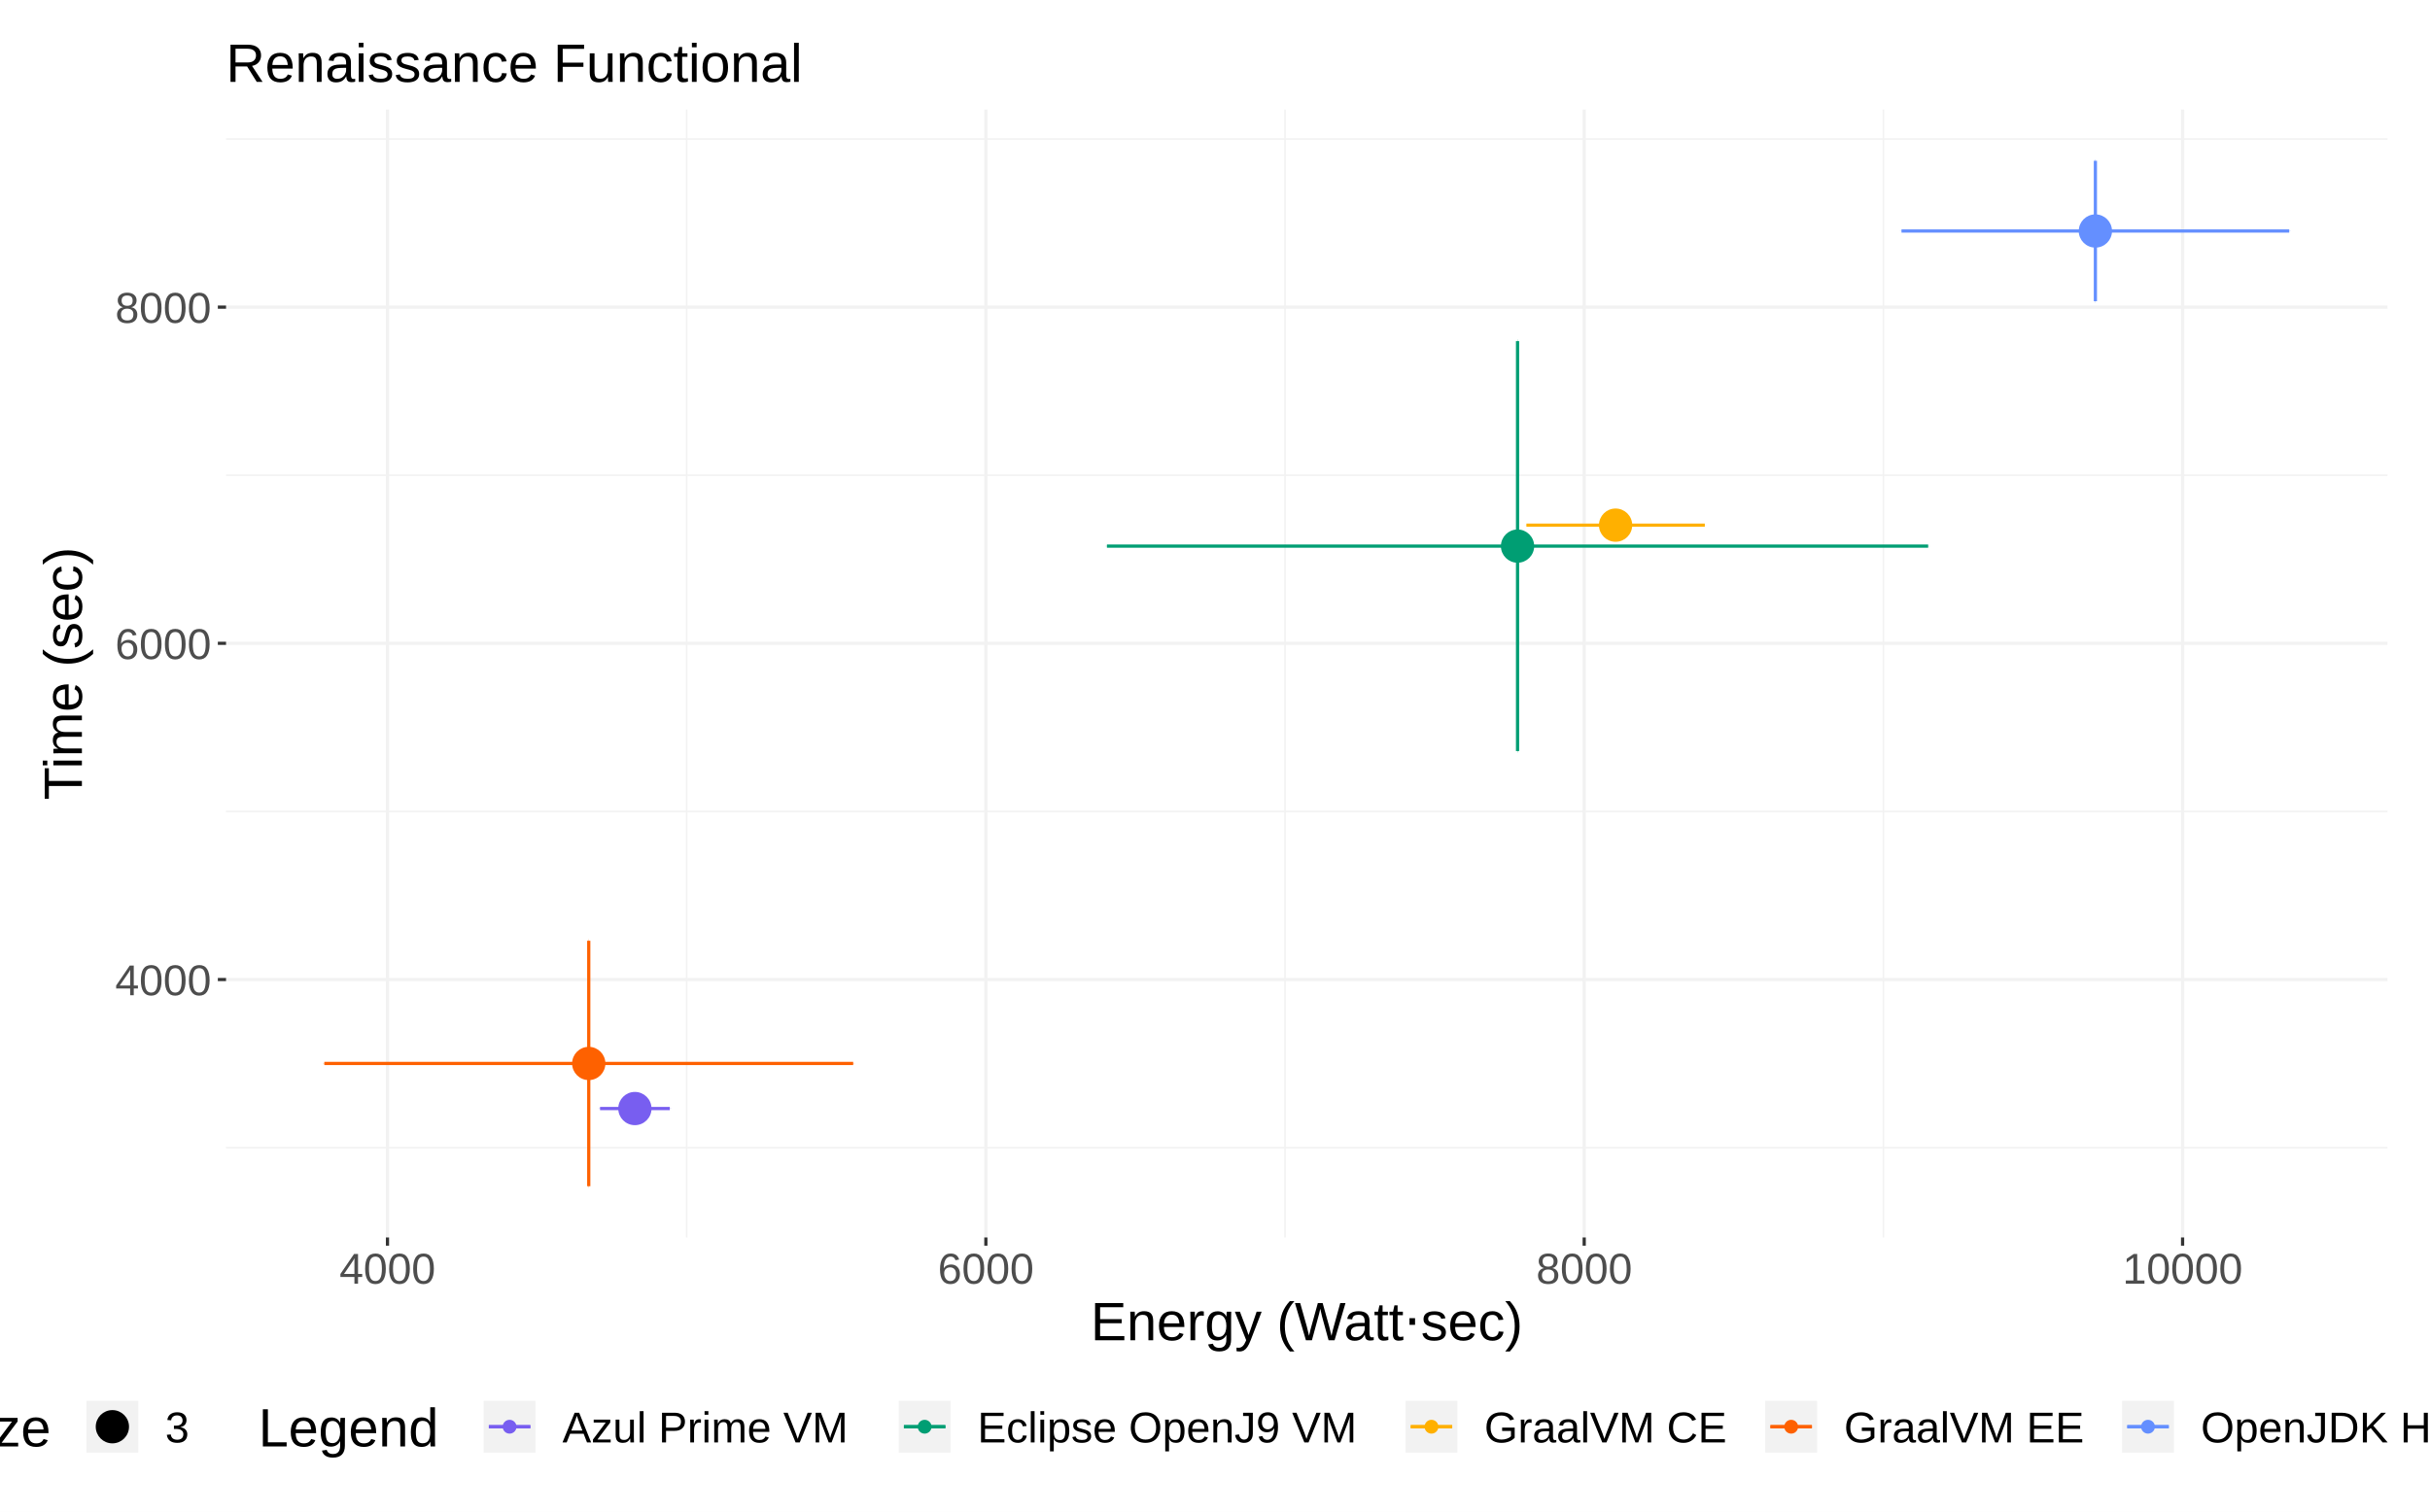
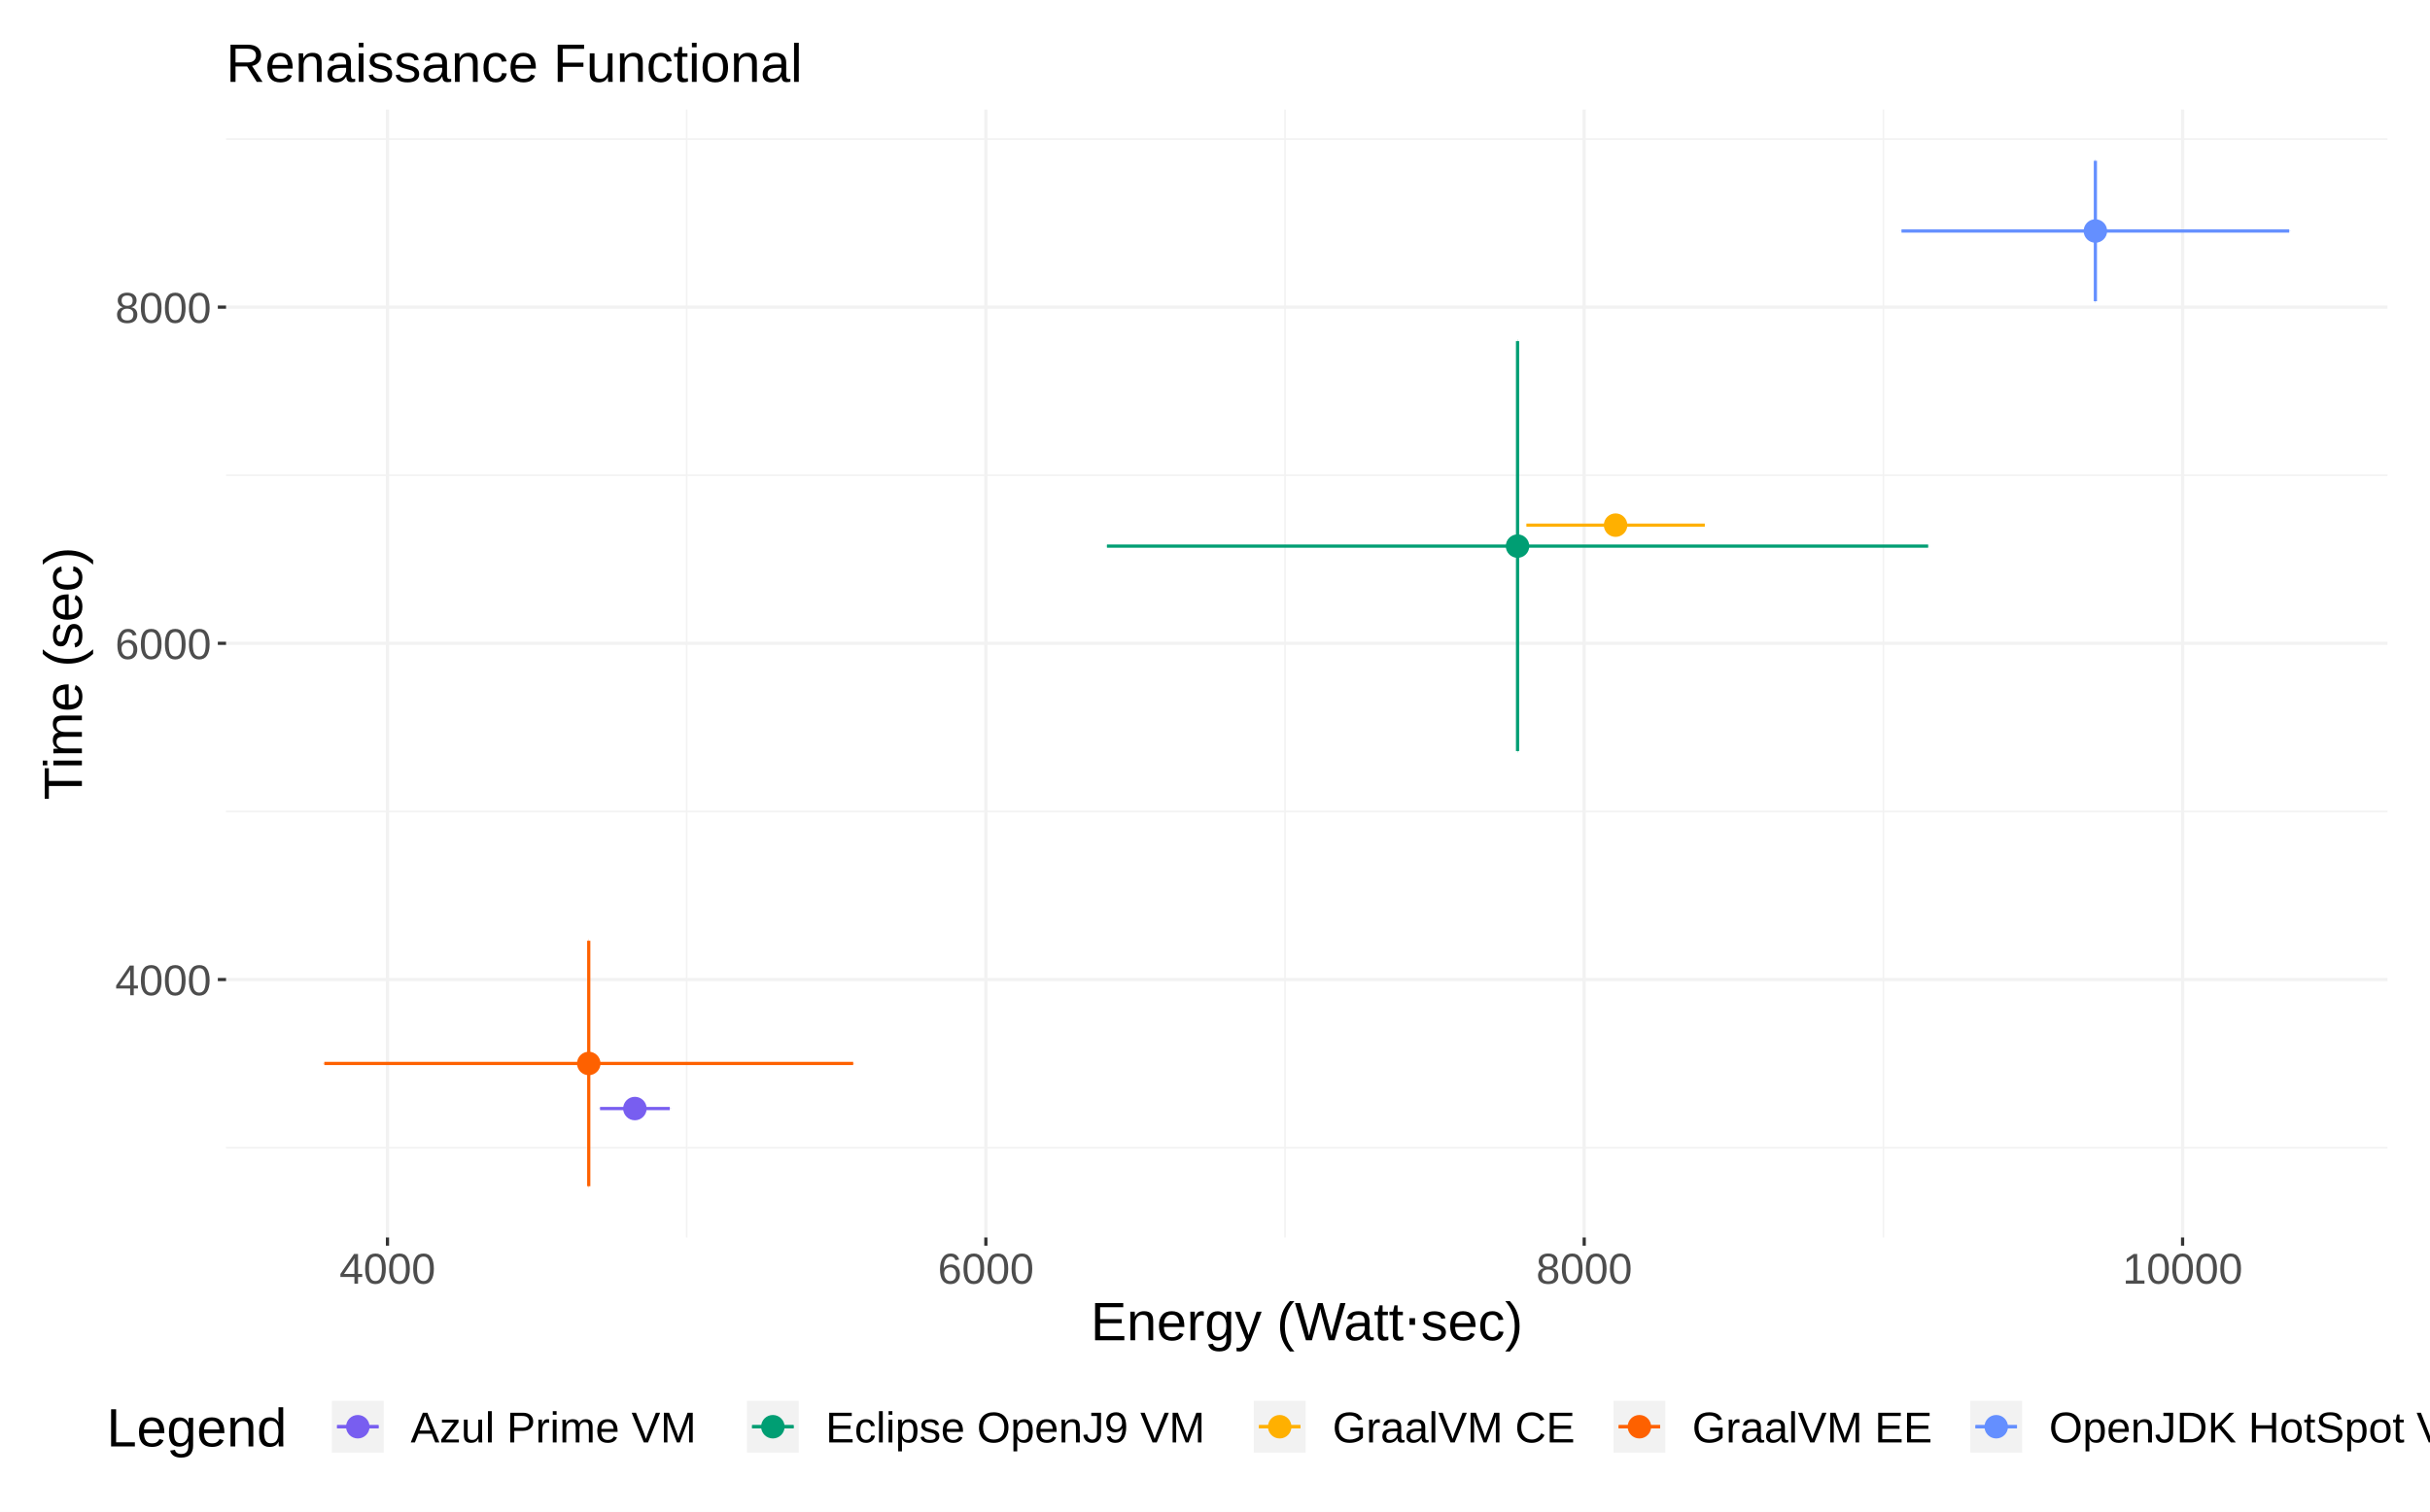
<svg xmlns="http://www.w3.org/2000/svg" class="svglite" width="810.00pt" height="504.00pt" viewBox="0 0 810.00 504.00">
  <defs>
    <style type="text/css">
    .svglite line, .svglite polyline, .svglite polygon, .svglite path, .svglite rect, .svglite circle {
      fill: none;
      stroke: #000000;
      stroke-linecap: round;
      stroke-linejoin: round;
      stroke-miterlimit: 10.00;
    }
    .svglite text {
      white-space: pre;
    }
  </style>
  </defs>
  <rect width="100%" height="100%" style="stroke: none; fill: #FFFFFF;" />
  <defs>
    <clipPath id="cpMC4wMHw4MTAuMDB8MC4wMHw1MDQuMDA=">
      <rect x="0.00" y="0.00" width="810.00" height="504.00" />
    </clipPath>
  </defs>
  <g clip-path="url(#cpMC4wMHw4MTAuMDB8MC4wMHw1MDQuMDA=)">
    <rect x="0.00" y="-0" width="810.00" height="504.00" style="stroke-width: 1.07; stroke: #FFFFFF; fill: #FFFFFF;" />
  </g>
  <defs>
    <clipPath id="cpNzUuMzV8Nzk1LjgzfDM2LjUyfDQxMi42MA==">
      <rect x="75.35" y="36.52" width="720.48" height="376.08" />
    </clipPath>
  </defs>
  <g clip-path="url(#cpNzUuMzV8Nzk1LjgzfDM2LjUyfDQxMi42MA==)">
    <rect x="75.35" y="36.52" width="720.48" height="376.08" style="stroke-width: 1.07; stroke: none;" />
    <polyline points="75.35,382.65 795.83,382.65 " style="stroke-width: 0.53; stroke: #F2F2F2; stroke-linecap: butt;" />
    <polyline points="75.35,270.55 795.83,270.55 " style="stroke-width: 0.53; stroke: #F2F2F2; stroke-linecap: butt;" />
    <polyline points="75.35,158.46 795.83,158.46 " style="stroke-width: 0.53; stroke: #F2F2F2; stroke-linecap: butt;" />
    <polyline points="75.35,46.36 795.83,46.36 " style="stroke-width: 0.53; stroke: #F2F2F2; stroke-linecap: butt;" />
    <polyline points="228.89,412.60 228.89,36.52 " style="stroke-width: 0.53; stroke: #F2F2F2; stroke-linecap: butt;" />
    <polyline points="428.34,412.60 428.34,36.52 " style="stroke-width: 0.53; stroke: #F2F2F2; stroke-linecap: butt;" />
    <polyline points="627.80,412.60 627.80,36.52 " style="stroke-width: 0.53; stroke: #F2F2F2; stroke-linecap: butt;" />
    <polyline points="75.35,326.60 795.83,326.60 " style="stroke-width: 1.07; stroke: #F2F2F2; stroke-linecap: butt;" />
    <polyline points="75.35,214.50 795.83,214.50 " style="stroke-width: 1.07; stroke: #F2F2F2; stroke-linecap: butt;" />
    <polyline points="75.35,102.41 795.83,102.41 " style="stroke-width: 1.07; stroke: #F2F2F2; stroke-linecap: butt;" />
    <polyline points="129.16,412.60 129.16,36.52 " style="stroke-width: 1.07; stroke: #F2F2F2; stroke-linecap: butt;" />
    <polyline points="328.62,412.60 328.62,36.52 " style="stroke-width: 1.07; stroke: #F2F2F2; stroke-linecap: butt;" />
    <polyline points="528.07,412.60 528.07,36.52 " style="stroke-width: 1.07; stroke: #F2F2F2; stroke-linecap: butt;" />
    <polyline points="727.53,412.60 727.53,36.52 " style="stroke-width: 1.07; stroke: #F2F2F2; stroke-linecap: butt;" />
-     <circle cx="211.63" cy="369.62" r="5.19" style="stroke-width: 0.71; stroke: #785EF0; fill: #785EF0;" />
-     <circle cx="505.85" cy="182.09" r="5.19" style="stroke-width: 0.71; stroke: #009E73; fill: #009E73;" />
-     <circle cx="538.53" cy="175.10" r="5.19" style="stroke-width: 0.71; stroke: #FFB000; fill: #FFB000;" />
-     <circle cx="196.25" cy="354.59" r="5.19" style="stroke-width: 0.71; stroke: #FE6100; fill: #FE6100;" />
-     <circle cx="698.46" cy="77.02" r="5.19" style="stroke-width: 0.71; stroke: #648FFF; fill: #648FFF;" />
+     <circle cx="211.63" cy="369.62" r="3.56" style="stroke-width: 0.71; stroke: #785EF0; fill: #785EF0;" />
+     <circle cx="505.85" cy="182.09" r="3.56" style="stroke-width: 0.71; stroke: #009E73; fill: #009E73;" />
+     <circle cx="538.53" cy="175.10" r="3.56" style="stroke-width: 0.71; stroke: #FFB000; fill: #FFB000;" />
+     <circle cx="196.25" cy="354.59" r="3.56" style="stroke-width: 0.71; stroke: #FE6100; fill: #FE6100;" />
+     <circle cx="698.46" cy="77.02" r="3.56" style="stroke-width: 0.71; stroke: #648FFF; fill: #648FFF;" />
    <polyline points="223.26,369.64 223.26,369.60 " style="stroke-width: 1.07; stroke: #785EF0; stroke-linecap: butt;" />
    <polyline points="223.26,369.62 200.01,369.62 " style="stroke-width: 1.07; stroke: #785EF0; stroke-linecap: butt;" />
    <polyline points="200.01,369.64 200.01,369.60 " style="stroke-width: 1.07; stroke: #785EF0; stroke-linecap: butt;" />
    <polyline points="642.72,182.11 642.72,182.07 " style="stroke-width: 1.07; stroke: #009E73; stroke-linecap: butt;" />
    <polyline points="642.72,182.09 368.98,182.09 " style="stroke-width: 1.07; stroke: #009E73; stroke-linecap: butt;" />
    <polyline points="368.98,182.11 368.98,182.07 " style="stroke-width: 1.07; stroke: #009E73; stroke-linecap: butt;" />
    <polyline points="568.27,175.12 568.27,175.08 " style="stroke-width: 1.07; stroke: #FFB000; stroke-linecap: butt;" />
    <polyline points="568.27,175.10 508.80,175.10 " style="stroke-width: 1.07; stroke: #FFB000; stroke-linecap: butt;" />
    <polyline points="508.80,175.12 508.80,175.08 " style="stroke-width: 1.07; stroke: #FFB000; stroke-linecap: butt;" />
    <polyline points="284.40,354.61 284.40,354.57 " style="stroke-width: 1.07; stroke: #FE6100; stroke-linecap: butt;" />
    <polyline points="284.40,354.59 108.10,354.59 " style="stroke-width: 1.07; stroke: #FE6100; stroke-linecap: butt;" />
    <polyline points="108.10,354.61 108.10,354.57 " style="stroke-width: 1.07; stroke: #FE6100; stroke-linecap: butt;" />
    <polyline points="763.08,77.04 763.08,77.00 " style="stroke-width: 1.07; stroke: #648FFF; stroke-linecap: butt;" />
    <polyline points="763.08,77.02 633.83,77.02 " style="stroke-width: 1.07; stroke: #648FFF; stroke-linecap: butt;" />
    <polyline points="633.83,77.04 633.83,77.00 " style="stroke-width: 1.07; stroke: #648FFF; stroke-linecap: butt;" />
    <polyline points="211.60,367.62 211.67,367.62 " style="stroke-width: 1.07; stroke: #785EF0; stroke-linecap: butt;" />
    <polyline points="211.63,367.62 211.63,371.62 " style="stroke-width: 1.07; stroke: #785EF0; stroke-linecap: butt;" />
    <polyline points="211.60,371.62 211.67,371.62 " style="stroke-width: 1.07; stroke: #785EF0; stroke-linecap: butt;" />
    <polyline points="505.82,113.75 505.89,113.75 " style="stroke-width: 1.07; stroke: #009E73; stroke-linecap: butt;" />
    <polyline points="505.85,113.75 505.85,250.42 " style="stroke-width: 1.07; stroke: #009E73; stroke-linecap: butt;" />
    <polyline points="505.82,250.42 505.89,250.42 " style="stroke-width: 1.07; stroke: #009E73; stroke-linecap: butt;" />
    <polyline points="538.50,173.24 538.57,173.24 " style="stroke-width: 1.07; stroke: #FFB000; stroke-linecap: butt;" />
    <polyline points="538.53,173.24 538.53,176.97 " style="stroke-width: 1.07; stroke: #FFB000; stroke-linecap: butt;" />
    <polyline points="538.50,176.97 538.57,176.97 " style="stroke-width: 1.07; stroke: #FFB000; stroke-linecap: butt;" />
    <polyline points="196.21,313.67 196.28,313.67 " style="stroke-width: 1.07; stroke: #FE6100; stroke-linecap: butt;" />
    <polyline points="196.25,313.67 196.25,395.51 " style="stroke-width: 1.07; stroke: #FE6100; stroke-linecap: butt;" />
    <polyline points="196.21,395.51 196.28,395.51 " style="stroke-width: 1.07; stroke: #FE6100; stroke-linecap: butt;" />
    <polyline points="698.42,53.62 698.49,53.62 " style="stroke-width: 1.07; stroke: #648FFF; stroke-linecap: butt;" />
    <polyline points="698.46,53.62 698.46,100.43 " style="stroke-width: 1.07; stroke: #648FFF; stroke-linecap: butt;" />
    <polyline points="698.42,100.43 698.49,100.43 " style="stroke-width: 1.07; stroke: #648FFF; stroke-linecap: butt;" />
  </g>
  <g clip-path="url(#cpMC4wMHw4MTAuMDB8MC4wMHw1MDQuMDA=)">
    <text x="70.42" y="331.85" text-anchor="end" style="font-size: 14.40px;fill: #4D4D4D; font-family: &quot;Liberation Sans&quot;;" textLength="36.63px" lengthAdjust="spacingAndGlyphs">4000</text>
    <text x="70.42" y="219.75" text-anchor="end" style="font-size: 14.40px;fill: #4D4D4D; font-family: &quot;Liberation Sans&quot;;" textLength="36.63px" lengthAdjust="spacingAndGlyphs">6000</text>
    <text x="70.42" y="107.65" text-anchor="end" style="font-size: 14.40px;fill: #4D4D4D; font-family: &quot;Liberation Sans&quot;;" textLength="36.63px" lengthAdjust="spacingAndGlyphs">8000</text>
    <polyline points="72.61,326.60 75.35,326.60 " style="stroke-width: 1.07; stroke: #333333; stroke-linecap: butt;" />
    <polyline points="72.61,214.50 75.35,214.50 " style="stroke-width: 1.07; stroke: #333333; stroke-linecap: butt;" />
    <polyline points="72.61,102.41 75.35,102.41 " style="stroke-width: 1.07; stroke: #333333; stroke-linecap: butt;" />
    <polyline points="129.16,415.34 129.16,412.60 " style="stroke-width: 1.07; stroke: #333333; stroke-linecap: butt;" />
    <polyline points="328.62,415.34 328.62,412.60 " style="stroke-width: 1.07; stroke: #333333; stroke-linecap: butt;" />
    <polyline points="528.07,415.34 528.07,412.60 " style="stroke-width: 1.07; stroke: #333333; stroke-linecap: butt;" />
    <polyline points="727.53,415.34 727.53,412.60 " style="stroke-width: 1.07; stroke: #333333; stroke-linecap: butt;" />
    <text x="129.16" y="428.02" text-anchor="middle" style="font-size: 14.40px;fill: #4D4D4D; font-family: &quot;Liberation Sans&quot;;" textLength="36.63px" lengthAdjust="spacingAndGlyphs">4000</text>
    <text x="328.62" y="428.02" text-anchor="middle" style="font-size: 14.40px;fill: #4D4D4D; font-family: &quot;Liberation Sans&quot;;" textLength="36.63px" lengthAdjust="spacingAndGlyphs">6000</text>
    <text x="528.07" y="428.02" text-anchor="middle" style="font-size: 14.40px;fill: #4D4D4D; font-family: &quot;Liberation Sans&quot;;" textLength="36.63px" lengthAdjust="spacingAndGlyphs">8000</text>
    <text x="727.53" y="428.02" text-anchor="middle" style="font-size: 14.40px;fill: #4D4D4D; font-family: &quot;Liberation Sans&quot;;" textLength="45.79px" lengthAdjust="spacingAndGlyphs">10000</text>
    <text x="435.59" y="446.88" text-anchor="middle" style="font-size: 18.00px; font-family: &quot;Liberation Sans&quot;;" textLength="160.65px" lengthAdjust="spacingAndGlyphs">Energy (Watt⋅sec)</text>
    <text transform="translate(27.30,224.56) rotate(-90)" text-anchor="middle" style="font-size: 18.00px; font-family: &quot;Liberation Sans&quot;;" textLength="94.16px" lengthAdjust="spacingAndGlyphs">Time (sec)</text>
-     <rect x="-20.53" y="461.59" width="90.23" height="28.24" style="stroke-width: 1.07; stroke: none; fill: #FFFFFF;" />
-     <text x="-15.05" y="482.27" style="font-size: 18.00px; font-family: &quot;Liberation Sans&quot;;" textLength="34.90px" lengthAdjust="spacingAndGlyphs">size</text>
-     <rect x="28.82" y="467.07" width="17.28" height="17.28" style="stroke-width: 1.07; stroke: none; fill: #F2F2F2;" />
-     <circle cx="37.46" cy="475.71" r="5.19" style="stroke-width: 0.71; fill: #000000;" />
-     <text x="55.06" y="480.95" style="font-size: 14.40px; font-family: &quot;Liberation Sans&quot;;" textLength="9.16px" lengthAdjust="spacingAndGlyphs">3</text>
-     <rect x="80.66" y="461.59" width="811.04" height="28.24" style="stroke-width: 1.07; stroke: none; fill: #FFFFFF;" />
-     <text x="86.14" y="482.27" style="font-size: 18.00px; font-family: &quot;Liberation Sans&quot;;" textLength="66.12px" lengthAdjust="spacingAndGlyphs">Legend</text>
-     <rect x="161.22" y="467.07" width="17.28" height="17.28" style="stroke-width: 1.07; stroke: none; fill: #F2F2F2;" />
-     <circle cx="169.86" cy="475.71" r="1.95" style="stroke-width: 0.71; stroke: #785EF0; fill: #785EF0;" />
-     <line x1="162.95" y1="475.71" x2="176.78" y2="475.71" style="stroke-width: 1.07; stroke: #785EF0; stroke-linecap: butt;" />
-     <line x1="162.95" y1="475.71" x2="176.78" y2="475.71" style="stroke-width: 1.07; stroke: #785EF0; stroke-linecap: butt;" />
-     <rect x="299.57" y="467.07" width="17.28" height="17.28" style="stroke-width: 1.07; stroke: none; fill: #F2F2F2;" />
-     <circle cx="308.21" cy="475.71" r="1.95" style="stroke-width: 0.71; stroke: #009E73; fill: #009E73;" />
-     <line x1="301.30" y1="475.71" x2="315.12" y2="475.71" style="stroke-width: 1.07; stroke: #009E73; stroke-linecap: butt;" />
-     <line x1="301.30" y1="475.71" x2="315.12" y2="475.71" style="stroke-width: 1.07; stroke: #009E73; stroke-linecap: butt;" />
-     <rect x="468.52" y="467.07" width="17.28" height="17.28" style="stroke-width: 1.07; stroke: none; fill: #F2F2F2;" />
-     <circle cx="477.16" cy="475.71" r="1.95" style="stroke-width: 0.71; stroke: #FFB000; fill: #FFB000;" />
-     <line x1="470.25" y1="475.71" x2="484.07" y2="475.71" style="stroke-width: 1.07; stroke: #FFB000; stroke-linecap: butt;" />
-     <line x1="470.25" y1="475.71" x2="484.07" y2="475.71" style="stroke-width: 1.07; stroke: #FFB000; stroke-linecap: butt;" />
-     <rect x="588.42" y="467.07" width="17.28" height="17.28" style="stroke-width: 1.07; stroke: none; fill: #F2F2F2;" />
-     <circle cx="597.06" cy="475.71" r="1.95" style="stroke-width: 0.71; stroke: #FE6100; fill: #FE6100;" />
-     <line x1="590.15" y1="475.71" x2="603.97" y2="475.71" style="stroke-width: 1.07; stroke: #FE6100; stroke-linecap: butt;" />
-     <line x1="590.15" y1="475.71" x2="603.97" y2="475.71" style="stroke-width: 1.07; stroke: #FE6100; stroke-linecap: butt;" />
-     <rect x="707.36" y="467.07" width="17.28" height="17.28" style="stroke-width: 1.07; stroke: none; fill: #F2F2F2;" />
-     <circle cx="716.00" cy="475.71" r="1.95" style="stroke-width: 0.71; stroke: #648FFF; fill: #648FFF;" />
-     <line x1="709.09" y1="475.71" x2="722.92" y2="475.71" style="stroke-width: 1.07; stroke: #648FFF; stroke-linecap: butt;" />
-     <line x1="709.09" y1="475.71" x2="722.92" y2="475.71" style="stroke-width: 1.07; stroke: #648FFF; stroke-linecap: butt;" />
-     <text x="187.47" y="480.95" style="font-size: 14.40px; font-family: &quot;Liberation Sans&quot;;" textLength="103.13px" lengthAdjust="spacingAndGlyphs">Azul Prime VM</text>
-     <text x="325.82" y="480.95" style="font-size: 14.40px; font-family: &quot;Liberation Sans&quot;;" textLength="133.74px" lengthAdjust="spacingAndGlyphs">Eclipse OpenJ9 VM</text>
-     <text x="494.77" y="480.95" style="font-size: 14.40px; font-family: &quot;Liberation Sans&quot;;" textLength="84.69px" lengthAdjust="spacingAndGlyphs">GraalVM CE</text>
-     <text x="614.67" y="480.95" style="font-size: 14.40px; font-family: &quot;Liberation Sans&quot;;" textLength="83.73px" lengthAdjust="spacingAndGlyphs">GraalVM EE</text>
-     <text x="733.61" y="480.95" style="font-size: 14.40px; font-family: &quot;Liberation Sans&quot;;" textLength="152.61px" lengthAdjust="spacingAndGlyphs">OpenJDK HotSpot VM</text>
+     <rect x="30.07" y="461.59" width="811.04" height="28.24" style="stroke-width: 1.07; stroke: none; fill: #FFFFFF;" />
+     <text x="35.55" y="482.27" style="font-size: 18.00px; font-family: &quot;Liberation Sans&quot;;" textLength="66.12px" lengthAdjust="spacingAndGlyphs">Legend</text>
+     <rect x="110.63" y="467.07" width="17.28" height="17.28" style="stroke-width: 1.07; stroke: none; fill: #F2F2F2;" />
+     <circle cx="119.27" cy="475.71" r="3.56" style="stroke-width: 0.71; stroke: #785EF0; fill: #785EF0;" />
+     <line x1="112.36" y1="475.71" x2="126.18" y2="475.71" style="stroke-width: 1.07; stroke: #785EF0; stroke-linecap: butt;" />
+     <line x1="112.36" y1="475.71" x2="126.18" y2="475.71" style="stroke-width: 1.07; stroke: #785EF0; stroke-linecap: butt;" />
+     <rect x="248.98" y="467.07" width="17.28" height="17.28" style="stroke-width: 1.07; stroke: none; fill: #F2F2F2;" />
+     <circle cx="257.62" cy="475.71" r="3.56" style="stroke-width: 0.71; stroke: #009E73; fill: #009E73;" />
+     <line x1="250.70" y1="475.71" x2="264.53" y2="475.71" style="stroke-width: 1.07; stroke: #009E73; stroke-linecap: butt;" />
+     <line x1="250.70" y1="475.71" x2="264.53" y2="475.71" style="stroke-width: 1.07; stroke: #009E73; stroke-linecap: butt;" />
+     <rect x="417.93" y="467.07" width="17.28" height="17.28" style="stroke-width: 1.07; stroke: none; fill: #F2F2F2;" />
+     <circle cx="426.57" cy="475.71" r="3.56" style="stroke-width: 0.71; stroke: #FFB000; fill: #FFB000;" />
+     <line x1="419.66" y1="475.71" x2="433.48" y2="475.71" style="stroke-width: 1.07; stroke: #FFB000; stroke-linecap: butt;" />
+     <line x1="419.66" y1="475.71" x2="433.48" y2="475.71" style="stroke-width: 1.07; stroke: #FFB000; stroke-linecap: butt;" />
+     <rect x="537.83" y="467.07" width="17.28" height="17.28" style="stroke-width: 1.07; stroke: none; fill: #F2F2F2;" />
+     <circle cx="546.47" cy="475.71" r="3.56" style="stroke-width: 0.71; stroke: #FE6100; fill: #FE6100;" />
+     <line x1="539.56" y1="475.71" x2="553.38" y2="475.71" style="stroke-width: 1.07; stroke: #FE6100; stroke-linecap: butt;" />
+     <line x1="539.56" y1="475.71" x2="553.38" y2="475.71" style="stroke-width: 1.07; stroke: #FE6100; stroke-linecap: butt;" />
+     <rect x="656.77" y="467.07" width="17.28" height="17.28" style="stroke-width: 1.07; stroke: none; fill: #F2F2F2;" />
+     <circle cx="665.41" cy="475.71" r="3.56" style="stroke-width: 0.71; stroke: #648FFF; fill: #648FFF;" />
+     <line x1="658.50" y1="475.71" x2="672.32" y2="475.71" style="stroke-width: 1.07; stroke: #648FFF; stroke-linecap: butt;" />
+     <line x1="658.50" y1="475.71" x2="672.32" y2="475.71" style="stroke-width: 1.07; stroke: #648FFF; stroke-linecap: butt;" />
+     <text x="136.88" y="480.95" style="font-size: 14.40px; font-family: &quot;Liberation Sans&quot;;" textLength="103.13px" lengthAdjust="spacingAndGlyphs">Azul Prime VM</text>
+     <text x="275.22" y="480.95" style="font-size: 14.40px; font-family: &quot;Liberation Sans&quot;;" textLength="133.74px" lengthAdjust="spacingAndGlyphs">Eclipse OpenJ9 VM</text>
+     <text x="444.18" y="480.95" style="font-size: 14.40px; font-family: &quot;Liberation Sans&quot;;" textLength="84.69px" lengthAdjust="spacingAndGlyphs">GraalVM CE</text>
+     <text x="564.07" y="480.95" style="font-size: 14.40px; font-family: &quot;Liberation Sans&quot;;" textLength="83.73px" lengthAdjust="spacingAndGlyphs">GraalVM EE</text>
+     <text x="683.02" y="480.95" style="font-size: 14.40px; font-family: &quot;Liberation Sans&quot;;" textLength="152.61px" lengthAdjust="spacingAndGlyphs">OpenJDK HotSpot VM</text>
    <text x="75.35" y="27.30" style="font-size: 18.00px; font-family: &quot;Liberation Sans&quot;;" textLength="210.69px" lengthAdjust="spacingAndGlyphs">Renaissance Functional</text>
  </g>
</svg>
